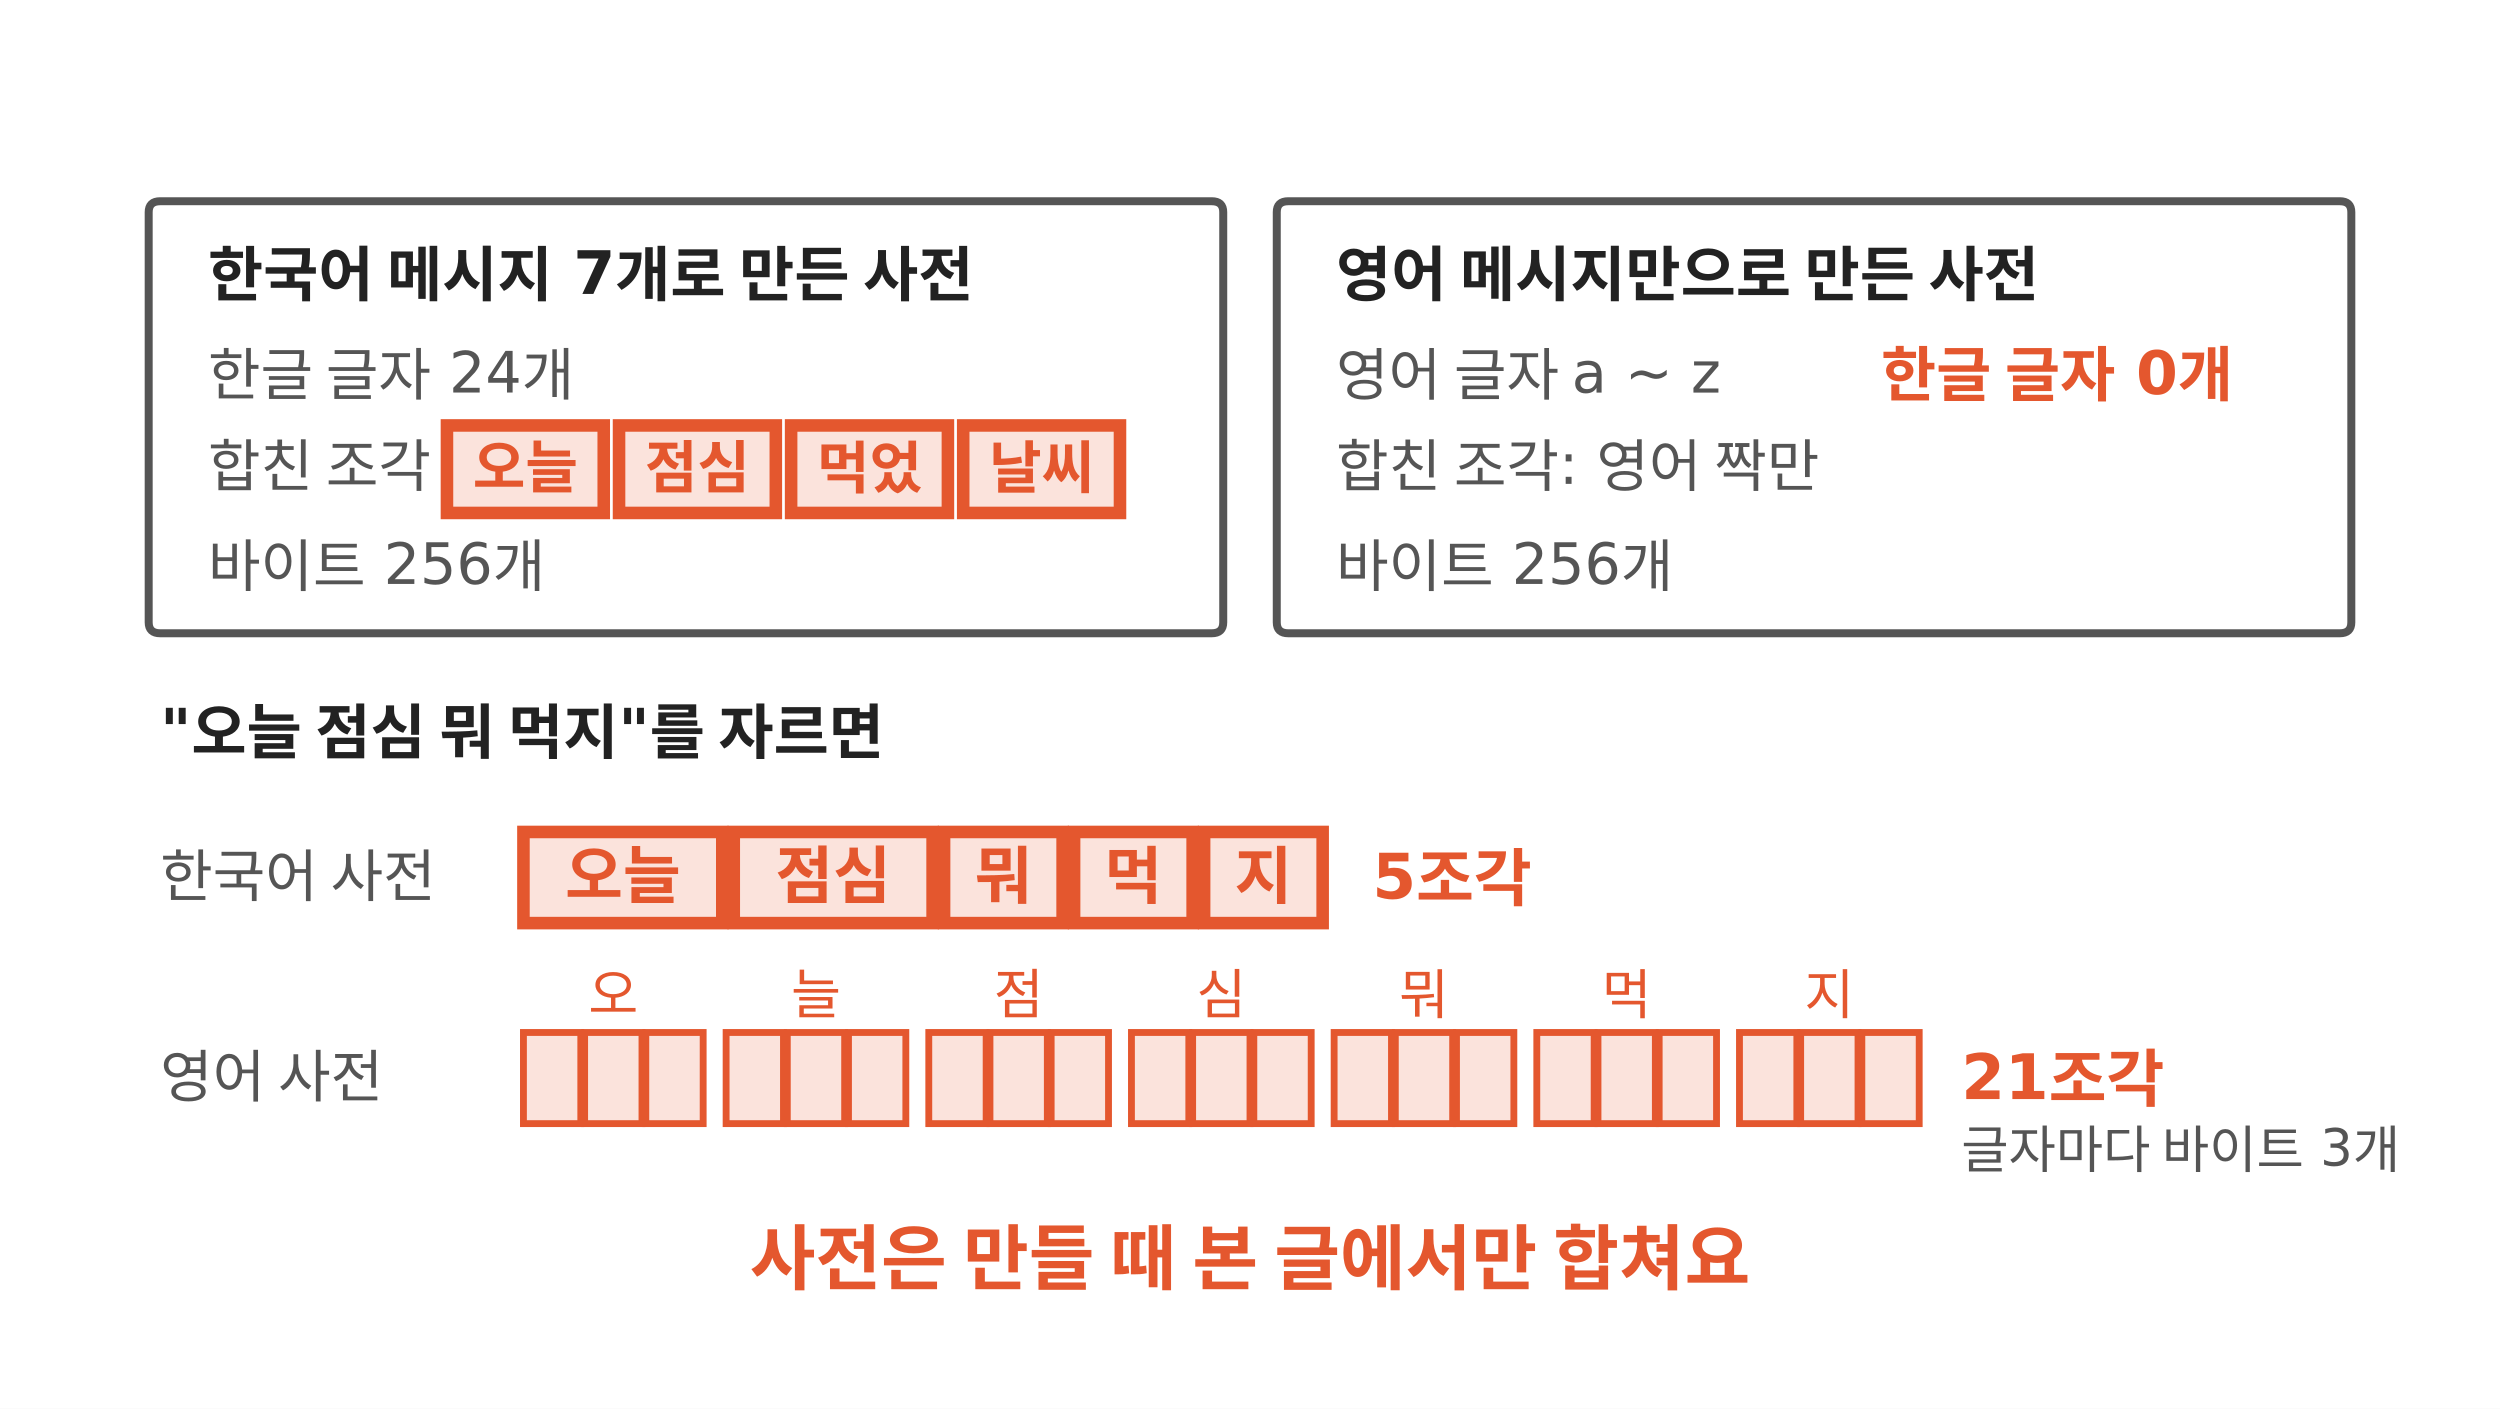
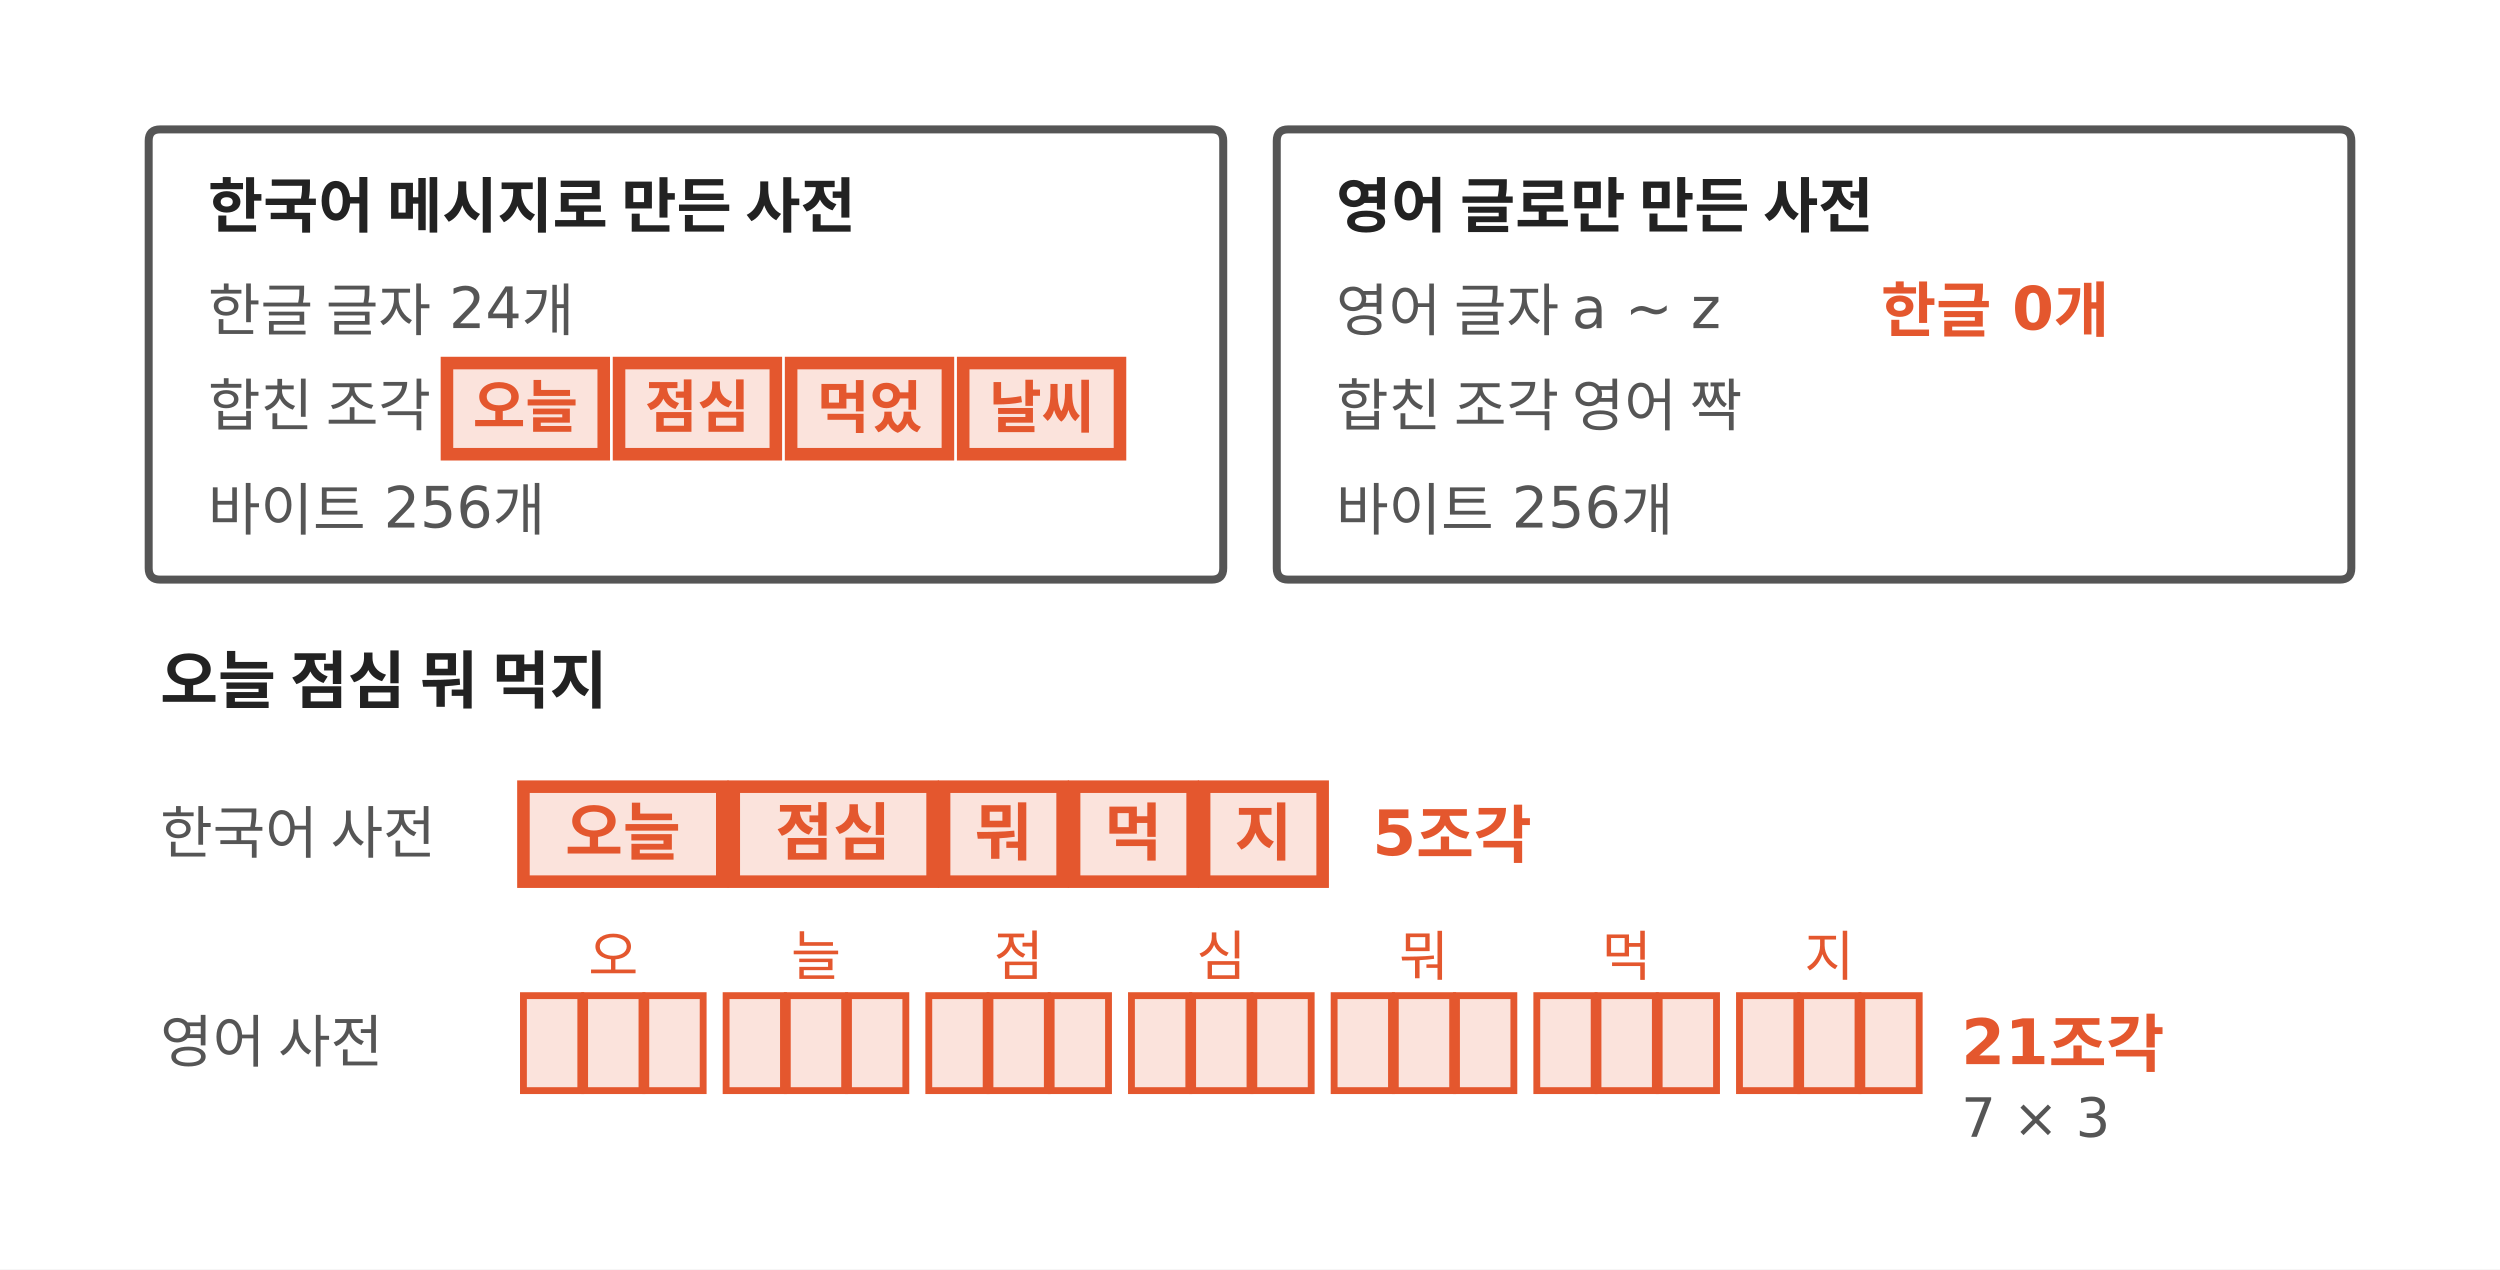
- <svg xmlns="http://www.w3.org/2000/svg" width="437.76pt" height="246.672pt" viewBox="0 0 437.76 246.672" version="1.1">
+ <svg xmlns="http://www.w3.org/2000/svg" width="437.76pt" height="222.278pt" viewBox="0 0 437.76 222.278" version="1.1">
  <defs>
    <style type="text/css">*{stroke-linejoin: round; stroke-linecap: butt}</style>
  </defs>
  <g id="figure_1">
    <g id="patch_1">
-       <path d="M 0 246.672  L 437.76 246.672  L 437.76 0  L 0 0  z " style="fill: #ffffff" />
+       <path d="M 0 222.278  L 437.76 222.278  L 437.76 0  L 0 0  z " style="fill: #ffffff" />
    </g>
    <g id="axes_1">
      <g id="patch_2">
-         <path d="M 18 228.672  L 419.76 228.672  L 419.76 18  L 18 18  L 18 228.672  z " clip-path="url(#pb579b17ed1)" style="fill: none" />
+         <path d="M 18 204.278  L 419.76 204.278  L 419.76 18  L 18 18  L 18 204.278  z " clip-path="url(#pa7e34bb99c)" style="fill: none" />
      </g>
      <g id="patch_3">
-         <path d="M 28.044 110.887  L 212.184 110.887  Q 214.193 110.887 214.193 108.972  L 214.193 37.152  Q 214.193 35.237 212.184 35.237  L 28.044 35.237  Q 26.035 35.237 26.035 37.152  L 26.035 108.972  Q 26.035 110.887 28.044 110.887  z " clip-path="url(#pb579b17ed1)" style="fill: #ffffff; stroke: #555555; stroke-width: 1.4; stroke-linejoin: miter" />
+         <path d="M 28.044 101.493  L 212.184 101.493  Q 214.193 101.493 214.193 99.497  L 214.193 24.653  Q 214.193 22.657 212.184 22.657  L 28.044 22.657  Q 26.035 22.657 26.035 24.653  L 26.035 99.497  Q 26.035 101.493 28.044 101.493  z " clip-path="url(#pa7e34bb99c)" style="fill: #ffffff; stroke: #555555; stroke-width: 1.4; stroke-linejoin: miter" />
      </g>
      <g id="patch_4">
-         <path d="M 78.264 89.82  L 105.718 89.82  L 105.718 74.498  L 78.264 74.498  z " clip-path="url(#pb579b17ed1)" style="fill: #fbe3dc; stroke: #e4572e; stroke-width: 2.2; stroke-linejoin: miter" />
+         <path d="M 78.264 79.538  L 105.718 79.538  L 105.718 63.572  L 78.264 63.572  z " clip-path="url(#pa7e34bb99c)" style="fill: #fbe3dc; stroke: #e4572e; stroke-width: 2.2; stroke-linejoin: miter" />
      </g>
      <g id="patch_5">
-         <path d="M 108.396 89.82  L 135.85 89.82  L 135.85 74.498  L 108.396 74.498  z " clip-path="url(#pb579b17ed1)" style="fill: #fbe3dc; stroke: #e4572e; stroke-width: 2.2; stroke-linejoin: miter" />
+         <path d="M 108.396 79.538  L 135.85 79.538  L 135.85 63.572  L 108.396 63.572  z " clip-path="url(#pa7e34bb99c)" style="fill: #fbe3dc; stroke: #e4572e; stroke-width: 2.2; stroke-linejoin: miter" />
      </g>
      <g id="patch_6">
-         <path d="M 138.528 89.82  L 165.982 89.82  L 165.982 74.498  L 138.528 74.498  z " clip-path="url(#pb579b17ed1)" style="fill: #fbe3dc; stroke: #e4572e; stroke-width: 2.2; stroke-linejoin: miter" />
+         <path d="M 138.528 79.538  L 165.982 79.538  L 165.982 63.572  L 138.528 63.572  z " clip-path="url(#pa7e34bb99c)" style="fill: #fbe3dc; stroke: #e4572e; stroke-width: 2.2; stroke-linejoin: miter" />
      </g>
      <g id="patch_7">
-         <path d="M 168.66 89.82  L 196.114 89.82  L 196.114 74.498  L 168.66 74.498  z " clip-path="url(#pb579b17ed1)" style="fill: #fbe3dc; stroke: #e4572e; stroke-width: 2.2; stroke-linejoin: miter" />
+         <path d="M 168.66 79.538  L 196.114 79.538  L 196.114 63.572  L 168.66 63.572  z " clip-path="url(#pa7e34bb99c)" style="fill: #fbe3dc; stroke: #e4572e; stroke-width: 2.2; stroke-linejoin: miter" />
      </g>
      <g id="patch_8">
-         <path d="M 225.576 110.887  L 409.716 110.887  Q 411.725 110.887 411.725 108.972  L 411.725 37.152  Q 411.725 35.237 409.716 35.237  L 225.576 35.237  Q 223.567 35.237 223.567 37.152  L 223.567 108.972  Q 223.567 110.887 225.576 110.887  z " clip-path="url(#pb579b17ed1)" style="fill: #ffffff; stroke: #555555; stroke-width: 1.4; stroke-linejoin: miter" />
+         <path d="M 225.576 101.493  L 409.716 101.493  Q 411.725 101.493 411.725 99.497  L 411.725 24.653  Q 411.725 22.657 409.716 22.657  L 225.576 22.657  Q 223.567 22.657 223.567 24.653  L 223.567 99.497  Q 223.567 101.493 225.576 101.493  z " clip-path="url(#pa7e34bb99c)" style="fill: #ffffff; stroke: #555555; stroke-width: 1.4; stroke-linejoin: miter" />
      </g>
      <g id="patch_9">
-         <path d="M 91.656 161.64  L 126.475 161.64  L 126.475 145.68  L 91.656 145.68  z " clip-path="url(#pb579b17ed1)" style="fill: #fbe3dc; stroke: #e4572e; stroke-width: 2.2; stroke-linejoin: miter" />
+         <path d="M 91.656 154.382  L 126.475 154.382  L 126.475 137.75  L 91.656 137.75  z " clip-path="url(#pa7e34bb99c)" style="fill: #fbe3dc; stroke: #e4572e; stroke-width: 2.2; stroke-linejoin: miter" />
      </g>
      <g id="patch_10">
-         <path d="M 128.484 161.64  L 163.303 161.64  L 163.303 145.68  L 128.484 145.68  z " clip-path="url(#pb579b17ed1)" style="fill: #fbe3dc; stroke: #e4572e; stroke-width: 2.2; stroke-linejoin: miter" />
+         <path d="M 128.484 154.382  L 163.303 154.382  L 163.303 137.75  L 128.484 137.75  z " clip-path="url(#pa7e34bb99c)" style="fill: #fbe3dc; stroke: #e4572e; stroke-width: 2.2; stroke-linejoin: miter" />
      </g>
      <g id="patch_11">
-         <path d="M 165.312 161.64  L 186.07 161.64  L 186.07 145.68  L 165.312 145.68  z " clip-path="url(#pb579b17ed1)" style="fill: #fbe3dc; stroke: #e4572e; stroke-width: 2.2; stroke-linejoin: miter" />
+         <path d="M 165.312 154.382  L 186.07 154.382  L 186.07 137.75  L 165.312 137.75  z " clip-path="url(#pa7e34bb99c)" style="fill: #fbe3dc; stroke: #e4572e; stroke-width: 2.2; stroke-linejoin: miter" />
      </g>
      <g id="patch_12">
-         <path d="M 188.078 161.64  L 208.836 161.64  L 208.836 145.68  L 188.078 145.68  z " clip-path="url(#pb579b17ed1)" style="fill: #fbe3dc; stroke: #e4572e; stroke-width: 2.2; stroke-linejoin: miter" />
+         <path d="M 188.078 154.382  L 208.836 154.382  L 208.836 137.75  L 188.078 137.75  z " clip-path="url(#pa7e34bb99c)" style="fill: #fbe3dc; stroke: #e4572e; stroke-width: 2.2; stroke-linejoin: miter" />
      </g>
      <g id="patch_13">
-         <path d="M 210.845 161.64  L 231.602 161.64  L 231.602 145.68  L 210.845 145.68  z " clip-path="url(#pb579b17ed1)" style="fill: #fbe3dc; stroke: #e4572e; stroke-width: 2.2; stroke-linejoin: miter" />
+         <path d="M 210.845 154.382  L 231.602 154.382  L 231.602 137.75  L 210.845 137.75  z " clip-path="url(#pa7e34bb99c)" style="fill: #fbe3dc; stroke: #e4572e; stroke-width: 2.2; stroke-linejoin: miter" />
      </g>
      <g id="patch_14">
-         <path d="M 91.656 196.752  L 101.7 196.752  L 101.7 180.792  L 91.656 180.792  z " clip-path="url(#pb579b17ed1)" style="fill: #fbe3dc; stroke: #e4572e; stroke-width: 1.2; stroke-linejoin: miter" />
+         <path d="M 91.656 190.973  L 101.7 190.973  L 101.7 174.341  L 91.656 174.341  z " clip-path="url(#pa7e34bb99c)" style="fill: #fbe3dc; stroke: #e4572e; stroke-width: 1.2; stroke-linejoin: miter" />
      </g>
      <g id="patch_15">
-         <path d="M 102.37 196.752  L 112.414 196.752  L 112.414 180.792  L 102.37 180.792  z " clip-path="url(#pb579b17ed1)" style="fill: #fbe3dc; stroke: #e4572e; stroke-width: 1.2; stroke-linejoin: miter" />
+         <path d="M 102.37 190.973  L 112.414 190.973  L 112.414 174.341  L 102.37 174.341  z " clip-path="url(#pa7e34bb99c)" style="fill: #fbe3dc; stroke: #e4572e; stroke-width: 1.2; stroke-linejoin: miter" />
      </g>
      <g id="patch_16">
-         <path d="M 113.083 196.752  L 123.127 196.752  L 123.127 180.792  L 113.083 180.792  z " clip-path="url(#pb579b17ed1)" style="fill: #fbe3dc; stroke: #e4572e; stroke-width: 1.2; stroke-linejoin: miter" />
+         <path d="M 113.083 190.973  L 123.127 190.973  L 123.127 174.341  L 113.083 174.341  z " clip-path="url(#pa7e34bb99c)" style="fill: #fbe3dc; stroke: #e4572e; stroke-width: 1.2; stroke-linejoin: miter" />
      </g>
      <g id="patch_17">
-         <path d="M 127.145 196.752  L 137.189 196.752  L 137.189 180.792  L 127.145 180.792  z " clip-path="url(#pb579b17ed1)" style="fill: #fbe3dc; stroke: #e4572e; stroke-width: 1.2; stroke-linejoin: miter" />
+         <path d="M 127.145 190.973  L 137.189 190.973  L 137.189 174.341  L 127.145 174.341  z " clip-path="url(#pa7e34bb99c)" style="fill: #fbe3dc; stroke: #e4572e; stroke-width: 1.2; stroke-linejoin: miter" />
      </g>
      <g id="patch_18">
-         <path d="M 137.858 196.752  L 147.902 196.752  L 147.902 180.792  L 137.858 180.792  z " clip-path="url(#pb579b17ed1)" style="fill: #fbe3dc; stroke: #e4572e; stroke-width: 1.2; stroke-linejoin: miter" />
+         <path d="M 137.858 190.973  L 147.902 190.973  L 147.902 174.341  L 137.858 174.341  z " clip-path="url(#pa7e34bb99c)" style="fill: #fbe3dc; stroke: #e4572e; stroke-width: 1.2; stroke-linejoin: miter" />
      </g>
      <g id="patch_19">
-         <path d="M 148.572 196.752  L 158.616 196.752  L 158.616 180.792  L 148.572 180.792  z " clip-path="url(#pb579b17ed1)" style="fill: #fbe3dc; stroke: #e4572e; stroke-width: 1.2; stroke-linejoin: miter" />
+         <path d="M 148.572 190.973  L 158.616 190.973  L 158.616 174.341  L 148.572 174.341  z " clip-path="url(#pa7e34bb99c)" style="fill: #fbe3dc; stroke: #e4572e; stroke-width: 1.2; stroke-linejoin: miter" />
      </g>
      <g id="patch_20">
-         <path d="M 162.634 196.752  L 172.678 196.752  L 172.678 180.792  L 162.634 180.792  z " clip-path="url(#pb579b17ed1)" style="fill: #fbe3dc; stroke: #e4572e; stroke-width: 1.2; stroke-linejoin: miter" />
+         <path d="M 162.634 190.973  L 172.678 190.973  L 172.678 174.341  L 162.634 174.341  z " clip-path="url(#pa7e34bb99c)" style="fill: #fbe3dc; stroke: #e4572e; stroke-width: 1.2; stroke-linejoin: miter" />
      </g>
      <g id="patch_21">
-         <path d="M 173.347 196.752  L 183.391 196.752  L 183.391 180.792  L 173.347 180.792  z " clip-path="url(#pb579b17ed1)" style="fill: #fbe3dc; stroke: #e4572e; stroke-width: 1.2; stroke-linejoin: miter" />
+         <path d="M 173.347 190.973  L 183.391 190.973  L 183.391 174.341  L 173.347 174.341  z " clip-path="url(#pa7e34bb99c)" style="fill: #fbe3dc; stroke: #e4572e; stroke-width: 1.2; stroke-linejoin: miter" />
      </g>
      <g id="patch_22">
-         <path d="M 184.061 196.752  L 194.105 196.752  L 194.105 180.792  L 184.061 180.792  z " clip-path="url(#pb579b17ed1)" style="fill: #fbe3dc; stroke: #e4572e; stroke-width: 1.2; stroke-linejoin: miter" />
+         <path d="M 184.061 190.973  L 194.105 190.973  L 194.105 174.341  L 184.061 174.341  z " clip-path="url(#pa7e34bb99c)" style="fill: #fbe3dc; stroke: #e4572e; stroke-width: 1.2; stroke-linejoin: miter" />
      </g>
      <g id="patch_23">
-         <path d="M 198.122 196.752  L 208.166 196.752  L 208.166 180.792  L 198.122 180.792  z " clip-path="url(#pb579b17ed1)" style="fill: #fbe3dc; stroke: #e4572e; stroke-width: 1.2; stroke-linejoin: miter" />
+         <path d="M 198.122 190.973  L 208.166 190.973  L 208.166 174.341  L 198.122 174.341  z " clip-path="url(#pa7e34bb99c)" style="fill: #fbe3dc; stroke: #e4572e; stroke-width: 1.2; stroke-linejoin: miter" />
      </g>
      <g id="patch_24">
-         <path d="M 208.836 196.752  L 218.88 196.752  L 218.88 180.792  L 208.836 180.792  z " clip-path="url(#pb579b17ed1)" style="fill: #fbe3dc; stroke: #e4572e; stroke-width: 1.2; stroke-linejoin: miter" />
+         <path d="M 208.836 190.973  L 218.88 190.973  L 218.88 174.341  L 208.836 174.341  z " clip-path="url(#pa7e34bb99c)" style="fill: #fbe3dc; stroke: #e4572e; stroke-width: 1.2; stroke-linejoin: miter" />
      </g>
      <g id="patch_25">
-         <path d="M 219.55 196.752  L 229.594 196.752  L 229.594 180.792  L 219.55 180.792  z " clip-path="url(#pb579b17ed1)" style="fill: #fbe3dc; stroke: #e4572e; stroke-width: 1.2; stroke-linejoin: miter" />
+         <path d="M 219.55 190.973  L 229.594 190.973  L 229.594 174.341  L 219.55 174.341  z " clip-path="url(#pa7e34bb99c)" style="fill: #fbe3dc; stroke: #e4572e; stroke-width: 1.2; stroke-linejoin: miter" />
      </g>
      <g id="patch_26">
-         <path d="M 233.611 196.752  L 243.655 196.752  L 243.655 180.792  L 233.611 180.792  z " clip-path="url(#pb579b17ed1)" style="fill: #fbe3dc; stroke: #e4572e; stroke-width: 1.2; stroke-linejoin: miter" />
+         <path d="M 233.611 190.973  L 243.655 190.973  L 243.655 174.341  L 233.611 174.341  z " clip-path="url(#pa7e34bb99c)" style="fill: #fbe3dc; stroke: #e4572e; stroke-width: 1.2; stroke-linejoin: miter" />
      </g>
      <g id="patch_27">
-         <path d="M 244.325 196.752  L 254.369 196.752  L 254.369 180.792  L 244.325 180.792  z " clip-path="url(#pb579b17ed1)" style="fill: #fbe3dc; stroke: #e4572e; stroke-width: 1.2; stroke-linejoin: miter" />
+         <path d="M 244.325 190.973  L 254.369 190.973  L 254.369 174.341  L 244.325 174.341  z " clip-path="url(#pa7e34bb99c)" style="fill: #fbe3dc; stroke: #e4572e; stroke-width: 1.2; stroke-linejoin: miter" />
      </g>
      <g id="patch_28">
-         <path d="M 255.038 196.752  L 265.082 196.752  L 265.082 180.792  L 255.038 180.792  z " clip-path="url(#pb579b17ed1)" style="fill: #fbe3dc; stroke: #e4572e; stroke-width: 1.2; stroke-linejoin: miter" />
+         <path d="M 255.038 190.973  L 265.082 190.973  L 265.082 174.341  L 255.038 174.341  z " clip-path="url(#pa7e34bb99c)" style="fill: #fbe3dc; stroke: #e4572e; stroke-width: 1.2; stroke-linejoin: miter" />
      </g>
      <g id="patch_29">
-         <path d="M 269.1 196.752  L 279.144 196.752  L 279.144 180.792  L 269.1 180.792  z " clip-path="url(#pb579b17ed1)" style="fill: #fbe3dc; stroke: #e4572e; stroke-width: 1.2; stroke-linejoin: miter" />
+         <path d="M 269.1 190.973  L 279.144 190.973  L 279.144 174.341  L 269.1 174.341  z " clip-path="url(#pa7e34bb99c)" style="fill: #fbe3dc; stroke: #e4572e; stroke-width: 1.2; stroke-linejoin: miter" />
      </g>
      <g id="patch_30">
-         <path d="M 279.814 196.752  L 289.858 196.752  L 289.858 180.792  L 279.814 180.792  z " clip-path="url(#pb579b17ed1)" style="fill: #fbe3dc; stroke: #e4572e; stroke-width: 1.2; stroke-linejoin: miter" />
+         <path d="M 279.814 190.973  L 289.858 190.973  L 289.858 174.341  L 279.814 174.341  z " clip-path="url(#pa7e34bb99c)" style="fill: #fbe3dc; stroke: #e4572e; stroke-width: 1.2; stroke-linejoin: miter" />
      </g>
      <g id="patch_31">
-         <path d="M 290.527 196.752  L 300.571 196.752  L 300.571 180.792  L 290.527 180.792  z " clip-path="url(#pb579b17ed1)" style="fill: #fbe3dc; stroke: #e4572e; stroke-width: 1.2; stroke-linejoin: miter" />
+         <path d="M 290.527 190.973  L 300.571 190.973  L 300.571 174.341  L 290.527 174.341  z " clip-path="url(#pa7e34bb99c)" style="fill: #fbe3dc; stroke: #e4572e; stroke-width: 1.2; stroke-linejoin: miter" />
      </g>
      <g id="patch_32">
-         <path d="M 304.589 196.752  L 314.633 196.752  L 314.633 180.792  L 304.589 180.792  z " clip-path="url(#pb579b17ed1)" style="fill: #fbe3dc; stroke: #e4572e; stroke-width: 1.2; stroke-linejoin: miter" />
+         <path d="M 304.589 190.973  L 314.633 190.973  L 314.633 174.341  L 304.589 174.341  z " clip-path="url(#pa7e34bb99c)" style="fill: #fbe3dc; stroke: #e4572e; stroke-width: 1.2; stroke-linejoin: miter" />
      </g>
      <g id="patch_33">
-         <path d="M 315.302 196.752  L 325.346 196.752  L 325.346 180.792  L 315.302 180.792  z " clip-path="url(#pb579b17ed1)" style="fill: #fbe3dc; stroke: #e4572e; stroke-width: 1.2; stroke-linejoin: miter" />
+         <path d="M 315.302 190.973  L 325.346 190.973  L 325.346 174.341  L 315.302 174.341  z " clip-path="url(#pa7e34bb99c)" style="fill: #fbe3dc; stroke: #e4572e; stroke-width: 1.2; stroke-linejoin: miter" />
      </g>
      <g id="patch_34">
-         <path d="M 326.016 196.752  L 336.06 196.752  L 336.06 180.792  L 326.016 180.792  z " clip-path="url(#pb579b17ed1)" style="fill: #fbe3dc; stroke: #e4572e; stroke-width: 1.2; stroke-linejoin: miter" />
+         <path d="M 326.016 190.973  L 336.06 190.973  L 336.06 174.341  L 326.016 174.341  z " clip-path="url(#pa7e34bb99c)" style="fill: #fbe3dc; stroke: #e4572e; stroke-width: 1.2; stroke-linejoin: miter" />
      </g>
      <g id="text_1">
-         <text style="fill: #222222; font: 700 10.5px 'Apple SD Gothic Neo', 'Noto Sans KR', 'Malgun Gothic', 'DejaVu Sans', 'Bitstream Vera Sans', 'Computer Modern Sans Serif', 'Lucida Grande', 'Verdana', 'Geneva', 'Lucid', 'Arial', 'Helvetica', 'Avant Garde', sans-serif; text-anchor: start" x="36.414" y="51.832" transform="rotate(-0 36.414 51.83166)">한국어 메시지 7개로 만든 사전</text>
+         <text style="fill: #222222; font: 700 10.5px 'Apple SD Gothic Neo', 'Noto Sans KR', 'Malgun Gothic', 'DejaVu Sans', 'Bitstream Vera Sans', 'Computer Modern Sans Serif', 'Lucida Grande', 'Verdana', 'Geneva', 'Lucid', 'Arial', 'Helvetica', 'Avant Garde', sans-serif; text-anchor: start" x="36.414" y="39.803" transform="rotate(-0 36.414 39.80286)">한국어 메시지로 만든 사전</text>
      </g>
      <g id="text_2">
-         <text style="fill: #555555; font: 10px 'Apple SD Gothic Neo', 'Noto Sans KR', 'Malgun Gothic', 'DejaVu Sans', 'Bitstream Vera Sans', 'Computer Modern Sans Serif', 'Lucida Grande', 'Verdana', 'Geneva', 'Lucid', 'Arial', 'Helvetica', 'Avant Garde', sans-serif; text-anchor: start" x="36.414" y="69.191" transform="rotate(-0 36.414 69.19094)">한글 글자 24개</text>
+         <text style="fill: #555555; font: 10px 'Apple SD Gothic Neo', 'Noto Sans KR', 'Malgun Gothic', 'DejaVu Sans', 'Bitstream Vera Sans', 'Computer Modern Sans Serif', 'Lucida Grande', 'Verdana', 'Geneva', 'Lucid', 'Arial', 'Helvetica', 'Avant Garde', sans-serif; text-anchor: start" x="36.414" y="57.901" transform="rotate(-0 36.414 57.90134)">한글 글자 24개</text>
      </g>
      <g id="text_3">
-         <text style="fill: #555555; font: 10px 'Apple SD Gothic Neo', 'Noto Sans KR', 'Malgun Gothic', 'DejaVu Sans', 'Bitstream Vera Sans', 'Computer Modern Sans Serif', 'Lucida Grande', 'Verdana', 'Geneva', 'Lucid', 'Arial', 'Helvetica', 'Avant Garde', sans-serif; text-anchor: start" x="36.414" y="85.181" transform="rotate(-0 36.414 85.18063)">합친 조각</text>
+         <text style="fill: #555555; font: 10px 'Apple SD Gothic Neo', 'Noto Sans KR', 'Malgun Gothic', 'DejaVu Sans', 'Bitstream Vera Sans', 'Computer Modern Sans Serif', 'Lucida Grande', 'Verdana', 'Geneva', 'Lucid', 'Arial', 'Helvetica', 'Avant Garde', sans-serif; text-anchor: start" x="36.414" y="74.563" transform="rotate(-0 36.414 74.56302)">합친 조각</text>
      </g>
      <g id="text_4">
-         <text style="fill: #e4572e; font: 700 10px 'Apple SD Gothic Neo', 'Noto Sans KR', 'Malgun Gothic', 'DejaVu Sans', 'Bitstream Vera Sans', 'Computer Modern Sans Serif', 'Lucida Grande', 'Verdana', 'Geneva', 'Lucid', 'Arial', 'Helvetica', 'Avant Garde', sans-serif; text-anchor: middle" x="91.991" y="85.419" transform="rotate(-0 91.9908 85.41936)">오늘</text>
+         <text style="fill: #e4572e; font: 700 10px 'Apple SD Gothic Neo', 'Noto Sans KR', 'Malgun Gothic', 'DejaVu Sans', 'Bitstream Vera Sans', 'Computer Modern Sans Serif', 'Lucida Grande', 'Verdana', 'Geneva', 'Lucid', 'Arial', 'Helvetica', 'Avant Garde', sans-serif; text-anchor: middle" x="91.991" y="74.815" transform="rotate(-0 91.9908 74.8152)">오늘</text>
      </g>
      <g id="text_5">
-         <text style="fill: #e4572e; font: 700 10px 'Apple SD Gothic Neo', 'Noto Sans KR', 'Malgun Gothic', 'DejaVu Sans', 'Bitstream Vera Sans', 'Computer Modern Sans Serif', 'Lucida Grande', 'Verdana', 'Geneva', 'Lucid', 'Arial', 'Helvetica', 'Avant Garde', sans-serif; text-anchor: middle" x="122.123" y="85.419" transform="rotate(-0 122.1228 85.41936)">점심</text>
+         <text style="fill: #e4572e; font: 700 10px 'Apple SD Gothic Neo', 'Noto Sans KR', 'Malgun Gothic', 'DejaVu Sans', 'Bitstream Vera Sans', 'Computer Modern Sans Serif', 'Lucida Grande', 'Verdana', 'Geneva', 'Lucid', 'Arial', 'Helvetica', 'Avant Garde', sans-serif; text-anchor: middle" x="122.123" y="74.815" transform="rotate(-0 122.1228 74.8152)">점심</text>
      </g>
      <g id="text_6">
-         <text style="fill: #e4572e; font: 700 10px 'Apple SD Gothic Neo', 'Noto Sans KR', 'Malgun Gothic', 'DejaVu Sans', 'Bitstream Vera Sans', 'Computer Modern Sans Serif', 'Lucida Grande', 'Verdana', 'Geneva', 'Lucid', 'Arial', 'Helvetica', 'Avant Garde', sans-serif; text-anchor: middle" x="152.255" y="85.535" transform="rotate(-0 152.2548 85.53498)">먹었</text>
+         <text style="fill: #e4572e; font: 700 10px 'Apple SD Gothic Neo', 'Noto Sans KR', 'Malgun Gothic', 'DejaVu Sans', 'Bitstream Vera Sans', 'Computer Modern Sans Serif', 'Lucida Grande', 'Verdana', 'Geneva', 'Lucid', 'Arial', 'Helvetica', 'Avant Garde', sans-serif; text-anchor: middle" x="152.255" y="74.931" transform="rotate(-0 152.2548 74.93082)">먹었</text>
      </g>
      <g id="text_7">
-         <text style="fill: #e4572e; font: 700 10px 'Apple SD Gothic Neo', 'Noto Sans KR', 'Malgun Gothic', 'DejaVu Sans', 'Bitstream Vera Sans', 'Computer Modern Sans Serif', 'Lucida Grande', 'Verdana', 'Geneva', 'Lucid', 'Arial', 'Helvetica', 'Avant Garde', sans-serif; text-anchor: middle" x="182.387" y="85.47" transform="rotate(-0 182.3868 85.47014)">날씨</text>
+         <text style="fill: #e4572e; font: 700 10px 'Apple SD Gothic Neo', 'Noto Sans KR', 'Malgun Gothic', 'DejaVu Sans', 'Bitstream Vera Sans', 'Computer Modern Sans Serif', 'Lucida Grande', 'Verdana', 'Geneva', 'Lucid', 'Arial', 'Helvetica', 'Avant Garde', sans-serif; text-anchor: middle" x="182.387" y="74.866" transform="rotate(-0 182.3868 74.86598)">날씨</text>
      </g>
      <g id="text_8">
-         <text style="fill: #555555; font: 10px 'Apple SD Gothic Neo', 'Noto Sans KR', 'Malgun Gothic', 'DejaVu Sans', 'Bitstream Vera Sans', 'Computer Modern Sans Serif', 'Lucida Grande', 'Verdana', 'Geneva', 'Lucid', 'Arial', 'Helvetica', 'Avant Garde', sans-serif; text-anchor: start" x="36.414" y="102.707" transform="rotate(-0 36.414 102.7069)">바이트 256개</text>
+         <text style="fill: #555555; font: 10px 'Apple SD Gothic Neo', 'Noto Sans KR', 'Malgun Gothic', 'DejaVu Sans', 'Bitstream Vera Sans', 'Computer Modern Sans Serif', 'Lucida Grande', 'Verdana', 'Geneva', 'Lucid', 'Arial', 'Helvetica', 'Avant Garde', sans-serif; text-anchor: start" x="36.414" y="92.829" transform="rotate(-0 36.414 92.82854)">바이트 256개</text>
      </g>
      <g id="text_9">
-         <text style="fill: #222222; font: 700 10.5px 'Apple SD Gothic Neo', 'Noto Sans KR', 'Malgun Gothic', 'DejaVu Sans', 'Bitstream Vera Sans', 'Computer Modern Sans Serif', 'Lucida Grande', 'Verdana', 'Geneva', 'Lucid', 'Arial', 'Helvetica', 'Avant Garde', sans-serif; text-anchor: start" x="233.946" y="51.811" transform="rotate(-0 233.946 51.81115)">영어 메시지만으로 만든 사전</text>
+         <text style="fill: #222222; font: 700 10.5px 'Apple SD Gothic Neo', 'Noto Sans KR', 'Malgun Gothic', 'DejaVu Sans', 'Bitstream Vera Sans', 'Computer Modern Sans Serif', 'Lucida Grande', 'Verdana', 'Geneva', 'Lucid', 'Arial', 'Helvetica', 'Avant Garde', sans-serif; text-anchor: start" x="233.946" y="39.782" transform="rotate(-0 233.946 39.78235)">영어 글로만 만든 사전</text>
      </g>
      <g id="text_10">
-         <text style="fill: #555555; font: 10px 'Apple SD Gothic Neo', 'Noto Sans KR', 'Malgun Gothic', 'DejaVu Sans', 'Bitstream Vera Sans', 'Computer Modern Sans Serif', 'Lucida Grande', 'Verdana', 'Geneva', 'Lucid', 'Arial', 'Helvetica', 'Avant Garde', sans-serif; text-anchor: start" x="233.946" y="69.201" transform="rotate(-0 233.946 69.20109)">영어 글자 a ~ z</text>
+         <text style="fill: #555555; font: 10px 'Apple SD Gothic Neo', 'Noto Sans KR', 'Malgun Gothic', 'DejaVu Sans', 'Bitstream Vera Sans', 'Computer Modern Sans Serif', 'Lucida Grande', 'Verdana', 'Geneva', 'Lucid', 'Arial', 'Helvetica', 'Avant Garde', sans-serif; text-anchor: start" x="233.946" y="57.911" transform="rotate(-0 233.946 57.91149)">영어 글자 a ~ z</text>
      </g>
      <g id="text_11">
-         <text style="fill: #555555; font: 10px 'Apple SD Gothic Neo', 'Noto Sans KR', 'Malgun Gothic', 'DejaVu Sans', 'Bitstream Vera Sans', 'Computer Modern Sans Serif', 'Lucida Grande', 'Verdana', 'Geneva', 'Lucid', 'Arial', 'Helvetica', 'Avant Garde', sans-serif; text-anchor: start" x="233.946" y="85.181" transform="rotate(-0 233.946 85.18063)">합친 조각: 영어 짝만</text>
+         <text style="fill: #555555; font: 10px 'Apple SD Gothic Neo', 'Noto Sans KR', 'Malgun Gothic', 'DejaVu Sans', 'Bitstream Vera Sans', 'Computer Modern Sans Serif', 'Lucida Grande', 'Verdana', 'Geneva', 'Lucid', 'Arial', 'Helvetica', 'Avant Garde', sans-serif; text-anchor: start" x="233.946" y="74.563" transform="rotate(-0 233.946 74.56302)">합친 조각  영어 짝</text>
      </g>
      <g id="text_12">
-         <text style="fill: #555555; font: 10px 'Apple SD Gothic Neo', 'Noto Sans KR', 'Malgun Gothic', 'DejaVu Sans', 'Bitstream Vera Sans', 'Computer Modern Sans Serif', 'Lucida Grande', 'Verdana', 'Geneva', 'Lucid', 'Arial', 'Helvetica', 'Avant Garde', sans-serif; text-anchor: start" x="233.946" y="102.707" transform="rotate(-0 233.946 102.7069)">바이트 256개</text>
+         <text style="fill: #555555; font: 10px 'Apple SD Gothic Neo', 'Noto Sans KR', 'Malgun Gothic', 'DejaVu Sans', 'Bitstream Vera Sans', 'Computer Modern Sans Serif', 'Lucida Grande', 'Verdana', 'Geneva', 'Lucid', 'Arial', 'Helvetica', 'Avant Garde', sans-serif; text-anchor: start" x="233.946" y="92.829" transform="rotate(-0 233.946 92.82854)">바이트 256개</text>
      </g>
      <g id="text_13">
-         <text style="fill: #e4572e; font: 700 10.5px 'Apple SD Gothic Neo', 'Noto Sans KR', 'Malgun Gothic', 'DejaVu Sans', 'Bitstream Vera Sans', 'Computer Modern Sans Serif', 'Lucida Grande', 'Verdana', 'Geneva', 'Lucid', 'Arial', 'Helvetica', 'Avant Garde', sans-serif; text-anchor: start" x="329.364" y="69.356" transform="rotate(-0 329.364 69.35648)">한글 글자 0개</text>
+         <text style="fill: #e4572e; font: 700 10.5px 'Apple SD Gothic Neo', 'Noto Sans KR', 'Malgun Gothic', 'DejaVu Sans', 'Bitstream Vera Sans', 'Computer Modern Sans Serif', 'Lucida Grande', 'Verdana', 'Geneva', 'Lucid', 'Arial', 'Helvetica', 'Avant Garde', sans-serif; text-anchor: start" x="329.364" y="58.067" transform="rotate(-0 329.364 58.06688)">한글 0개</text>
      </g>
      <g id="text_14">
-         <text style="fill: #222222; font: 700 10.5px 'Apple SD Gothic Neo', 'Noto Sans KR', 'Malgun Gothic', 'DejaVu Sans', 'Bitstream Vera Sans', 'Computer Modern Sans Serif', 'Lucida Grande', 'Verdana', 'Geneva', 'Lucid', 'Arial', 'Helvetica', 'Avant Garde', sans-serif; text-anchor: start" x="28.044" y="131.6" transform="rotate(-0 28.044 131.6005)">"오늘 점심 뭐 먹지"를 자르면</text>
+         <text style="fill: #222222; font: 700 11px 'Apple SD Gothic Neo', 'Noto Sans KR', 'Malgun Gothic', 'DejaVu Sans', 'Bitstream Vera Sans', 'Computer Modern Sans Serif', 'Lucida Grande', 'Verdana', 'Geneva', 'Lucid', 'Arial', 'Helvetica', 'Avant Garde', sans-serif; text-anchor: start" x="28.044" y="123.097" transform="rotate(-0 28.044 123.0972)">오늘 점심 뭐 먹지</text>
      </g>
      <g id="text_15">
-         <text style="fill: #555555; font: 10px 'Apple SD Gothic Neo', 'Noto Sans KR', 'Malgun Gothic', 'DejaVu Sans', 'Bitstream Vera Sans', 'Computer Modern Sans Serif', 'Lucida Grande', 'Verdana', 'Geneva', 'Lucid', 'Arial', 'Helvetica', 'Avant Garde', sans-serif; text-anchor: start" x="28.044" y="157.001" transform="rotate(-0 28.044 157.0006)">한국어 사전</text>
+         <text style="fill: #555555; font: 10px 'Apple SD Gothic Neo', 'Noto Sans KR', 'Malgun Gothic', 'DejaVu Sans', 'Bitstream Vera Sans', 'Computer Modern Sans Serif', 'Lucida Grande', 'Verdana', 'Geneva', 'Lucid', 'Arial', 'Helvetica', 'Avant Garde', sans-serif; text-anchor: start" x="28.044" y="149.407" transform="rotate(-0 28.044 149.407)">한국어 사전</text>
      </g>
      <g id="text_16">
-         <text style="fill: #555555; font: 10px 'Apple SD Gothic Neo', 'Noto Sans KR', 'Malgun Gothic', 'DejaVu Sans', 'Bitstream Vera Sans', 'Computer Modern Sans Serif', 'Lucida Grande', 'Verdana', 'Geneva', 'Lucid', 'Arial', 'Helvetica', 'Avant Garde', sans-serif; text-anchor: start" x="28.044" y="192.093" transform="rotate(-0 28.044 192.0931)">영어 사전</text>
+         <text style="fill: #555555; font: 10px 'Apple SD Gothic Neo', 'Noto Sans KR', 'Malgun Gothic', 'DejaVu Sans', 'Bitstream Vera Sans', 'Computer Modern Sans Serif', 'Lucida Grande', 'Verdana', 'Geneva', 'Lucid', 'Arial', 'Helvetica', 'Avant Garde', sans-serif; text-anchor: start" x="28.044" y="185.978" transform="rotate(-0 28.044 185.9779)">영어 사전</text>
      </g>
      <g id="text_17">
-         <text style="fill: #e4572e; font: 700 11px 'Apple SD Gothic Neo', 'Noto Sans KR', 'Malgun Gothic', 'DejaVu Sans', 'Bitstream Vera Sans', 'Computer Modern Sans Serif', 'Lucida Grande', 'Verdana', 'Geneva', 'Lucid', 'Arial', 'Helvetica', 'Avant Garde', sans-serif; text-anchor: middle" x="109.066" y="157.246" transform="rotate(-0 109.0656 157.2462)">오늘</text>
+         <text style="fill: #e4572e; font: 700 11px 'Apple SD Gothic Neo', 'Noto Sans KR', 'Malgun Gothic', 'DejaVu Sans', 'Bitstream Vera Sans', 'Computer Modern Sans Serif', 'Lucida Grande', 'Verdana', 'Geneva', 'Lucid', 'Arial', 'Helvetica', 'Avant Garde', sans-serif; text-anchor: middle" x="109.066" y="149.653" transform="rotate(-0 109.0656 149.6526)">오늘</text>
      </g>
      <g id="text_18">
-         <text style="fill: #e4572e; font: 700 11px 'Apple SD Gothic Neo', 'Noto Sans KR', 'Malgun Gothic', 'DejaVu Sans', 'Bitstream Vera Sans', 'Computer Modern Sans Serif', 'Lucida Grande', 'Verdana', 'Geneva', 'Lucid', 'Arial', 'Helvetica', 'Avant Garde', sans-serif; text-anchor: middle" x="145.894" y="157.246" transform="rotate(-0 145.8936 157.2462)">점심</text>
+         <text style="fill: #e4572e; font: 700 11px 'Apple SD Gothic Neo', 'Noto Sans KR', 'Malgun Gothic', 'DejaVu Sans', 'Bitstream Vera Sans', 'Computer Modern Sans Serif', 'Lucida Grande', 'Verdana', 'Geneva', 'Lucid', 'Arial', 'Helvetica', 'Avant Garde', sans-serif; text-anchor: middle" x="145.894" y="149.653" transform="rotate(-0 145.8936 149.6526)">점심</text>
      </g>
      <g id="text_19">
-         <text style="fill: #e4572e; font: 700 11px 'Apple SD Gothic Neo', 'Noto Sans KR', 'Malgun Gothic', 'DejaVu Sans', 'Bitstream Vera Sans', 'Computer Modern Sans Serif', 'Lucida Grande', 'Verdana', 'Geneva', 'Lucid', 'Arial', 'Helvetica', 'Avant Garde', sans-serif; text-anchor: middle" x="175.691" y="157.302" transform="rotate(-0 175.6908 157.302)">뭐</text>
+         <text style="fill: #e4572e; font: 700 11px 'Apple SD Gothic Neo', 'Noto Sans KR', 'Malgun Gothic', 'DejaVu Sans', 'Bitstream Vera Sans', 'Computer Modern Sans Serif', 'Lucida Grande', 'Verdana', 'Geneva', 'Lucid', 'Arial', 'Helvetica', 'Avant Garde', sans-serif; text-anchor: middle" x="175.691" y="149.708" transform="rotate(-0 175.6908 149.7084)">뭐</text>
      </g>
      <g id="text_20">
-         <text style="fill: #e4572e; font: 700 11px 'Apple SD Gothic Neo', 'Noto Sans KR', 'Malgun Gothic', 'DejaVu Sans', 'Bitstream Vera Sans', 'Computer Modern Sans Serif', 'Lucida Grande', 'Verdana', 'Geneva', 'Lucid', 'Arial', 'Helvetica', 'Avant Garde', sans-serif; text-anchor: middle" x="198.457" y="157.302" transform="rotate(-0 198.4572 157.302)">먹</text>
+         <text style="fill: #e4572e; font: 700 11px 'Apple SD Gothic Neo', 'Noto Sans KR', 'Malgun Gothic', 'DejaVu Sans', 'Bitstream Vera Sans', 'Computer Modern Sans Serif', 'Lucida Grande', 'Verdana', 'Geneva', 'Lucid', 'Arial', 'Helvetica', 'Avant Garde', sans-serif; text-anchor: middle" x="198.457" y="149.708" transform="rotate(-0 198.4572 149.7084)">먹</text>
      </g>
      <g id="text_21">
-         <text style="fill: #e4572e; font: 700 11px 'Apple SD Gothic Neo', 'Noto Sans KR', 'Malgun Gothic', 'DejaVu Sans', 'Bitstream Vera Sans', 'Computer Modern Sans Serif', 'Lucida Grande', 'Verdana', 'Geneva', 'Lucid', 'Arial', 'Helvetica', 'Avant Garde', sans-serif; text-anchor: middle" x="221.224" y="157.302" transform="rotate(-0 221.2236 157.302)">지</text>
+         <text style="fill: #e4572e; font: 700 11px 'Apple SD Gothic Neo', 'Noto Sans KR', 'Malgun Gothic', 'DejaVu Sans', 'Bitstream Vera Sans', 'Computer Modern Sans Serif', 'Lucida Grande', 'Verdana', 'Geneva', 'Lucid', 'Arial', 'Helvetica', 'Avant Garde', sans-serif; text-anchor: middle" x="221.224" y="149.708" transform="rotate(-0 221.2236 149.7084)">지</text>
      </g>
      <g id="text_22">
-         <text style="fill: #e4572e; font: 700 11px 'Apple SD Gothic Neo', 'Noto Sans KR', 'Malgun Gothic', 'DejaVu Sans', 'Bitstream Vera Sans', 'Computer Modern Sans Serif', 'Lucida Grande', 'Verdana', 'Geneva', 'Lucid', 'Arial', 'Helvetica', 'Avant Garde', sans-serif; text-anchor: start" x="240.307" y="157.335" transform="rotate(-0 240.3072 157.3347)">5조각</text>
+         <text style="fill: #e4572e; font: 700 11px 'Apple SD Gothic Neo', 'Noto Sans KR', 'Malgun Gothic', 'DejaVu Sans', 'Bitstream Vera Sans', 'Computer Modern Sans Serif', 'Lucida Grande', 'Verdana', 'Geneva', 'Lucid', 'Arial', 'Helvetica', 'Avant Garde', sans-serif; text-anchor: start" x="240.307" y="149.741" transform="rotate(-0 240.3072 149.7411)">5조각</text>
      </g>
      <g id="text_23">
-         <text style="fill: #e4572e; font: 9.5px 'Apple SD Gothic Neo', 'Noto Sans KR', 'Malgun Gothic', 'DejaVu Sans', 'Bitstream Vera Sans', 'Computer Modern Sans Serif', 'Lucida Grande', 'Verdana', 'Geneva', 'Lucid', 'Arial', 'Helvetica', 'Avant Garde', sans-serif; text-anchor: middle" x="107.392" y="177.505" transform="rotate(-0 107.3916 177.5051)">오</text>
+         <text style="fill: #e4572e; font: 9.5px 'Apple SD Gothic Neo', 'Noto Sans KR', 'Malgun Gothic', 'DejaVu Sans', 'Bitstream Vera Sans', 'Computer Modern Sans Serif', 'Lucida Grande', 'Verdana', 'Geneva', 'Lucid', 'Arial', 'Helvetica', 'Avant Garde', sans-serif; text-anchor: middle" x="107.392" y="170.785" transform="rotate(-0 107.3916 170.7851)">오</text>
      </g>
      <g id="text_24">
-         <text style="fill: #e4572e; font: 9.5px 'Apple SD Gothic Neo', 'Noto Sans KR', 'Malgun Gothic', 'DejaVu Sans', 'Bitstream Vera Sans', 'Computer Modern Sans Serif', 'Lucida Grande', 'Verdana', 'Geneva', 'Lucid', 'Arial', 'Helvetica', 'Avant Garde', sans-serif; text-anchor: middle" x="142.88" y="177.505" transform="rotate(-0 142.8804 177.5051)">늘</text>
+         <text style="fill: #e4572e; font: 9.5px 'Apple SD Gothic Neo', 'Noto Sans KR', 'Malgun Gothic', 'DejaVu Sans', 'Bitstream Vera Sans', 'Computer Modern Sans Serif', 'Lucida Grande', 'Verdana', 'Geneva', 'Lucid', 'Arial', 'Helvetica', 'Avant Garde', sans-serif; text-anchor: middle" x="142.88" y="170.785" transform="rotate(-0 142.8804 170.7851)">늘</text>
      </g>
      <g id="text_25">
-         <text style="fill: #e4572e; font: 9.5px 'Apple SD Gothic Neo', 'Noto Sans KR', 'Malgun Gothic', 'DejaVu Sans', 'Bitstream Vera Sans', 'Computer Modern Sans Serif', 'Lucida Grande', 'Verdana', 'Geneva', 'Lucid', 'Arial', 'Helvetica', 'Avant Garde', sans-serif; text-anchor: middle" x="178.369" y="177.505" transform="rotate(-0 178.3692 177.5051)">점</text>
+         <text style="fill: #e4572e; font: 9.5px 'Apple SD Gothic Neo', 'Noto Sans KR', 'Malgun Gothic', 'DejaVu Sans', 'Bitstream Vera Sans', 'Computer Modern Sans Serif', 'Lucida Grande', 'Verdana', 'Geneva', 'Lucid', 'Arial', 'Helvetica', 'Avant Garde', sans-serif; text-anchor: middle" x="178.369" y="170.785" transform="rotate(-0 178.3692 170.7851)">점</text>
      </g>
      <g id="text_26">
-         <text style="fill: #e4572e; font: 9.5px 'Apple SD Gothic Neo', 'Noto Sans KR', 'Malgun Gothic', 'DejaVu Sans', 'Bitstream Vera Sans', 'Computer Modern Sans Serif', 'Lucida Grande', 'Verdana', 'Geneva', 'Lucid', 'Arial', 'Helvetica', 'Avant Garde', sans-serif; text-anchor: middle" x="213.858" y="177.505" transform="rotate(-0 213.858 177.5051)">심</text>
+         <text style="fill: #e4572e; font: 9.5px 'Apple SD Gothic Neo', 'Noto Sans KR', 'Malgun Gothic', 'DejaVu Sans', 'Bitstream Vera Sans', 'Computer Modern Sans Serif', 'Lucida Grande', 'Verdana', 'Geneva', 'Lucid', 'Arial', 'Helvetica', 'Avant Garde', sans-serif; text-anchor: middle" x="213.858" y="170.785" transform="rotate(-0 213.858 170.7851)">심</text>
      </g>
      <g id="text_27">
-         <text style="fill: #e4572e; font: 9.5px 'Apple SD Gothic Neo', 'Noto Sans KR', 'Malgun Gothic', 'DejaVu Sans', 'Bitstream Vera Sans', 'Computer Modern Sans Serif', 'Lucida Grande', 'Verdana', 'Geneva', 'Lucid', 'Arial', 'Helvetica', 'Avant Garde', sans-serif; text-anchor: middle" x="249.347" y="177.553" transform="rotate(-0 249.3468 177.5534)">뭐</text>
+         <text style="fill: #e4572e; font: 9.5px 'Apple SD Gothic Neo', 'Noto Sans KR', 'Malgun Gothic', 'DejaVu Sans', 'Bitstream Vera Sans', 'Computer Modern Sans Serif', 'Lucida Grande', 'Verdana', 'Geneva', 'Lucid', 'Arial', 'Helvetica', 'Avant Garde', sans-serif; text-anchor: middle" x="249.347" y="170.833" transform="rotate(-0 249.3468 170.8334)">뭐</text>
      </g>
      <g id="text_28">
-         <text style="fill: #e4572e; font: 9.5px 'Apple SD Gothic Neo', 'Noto Sans KR', 'Malgun Gothic', 'DejaVu Sans', 'Bitstream Vera Sans', 'Computer Modern Sans Serif', 'Lucida Grande', 'Verdana', 'Geneva', 'Lucid', 'Arial', 'Helvetica', 'Avant Garde', sans-serif; text-anchor: middle" x="284.836" y="177.553" transform="rotate(-0 284.8356 177.5534)">먹</text>
+         <text style="fill: #e4572e; font: 9.5px 'Apple SD Gothic Neo', 'Noto Sans KR', 'Malgun Gothic', 'DejaVu Sans', 'Bitstream Vera Sans', 'Computer Modern Sans Serif', 'Lucida Grande', 'Verdana', 'Geneva', 'Lucid', 'Arial', 'Helvetica', 'Avant Garde', sans-serif; text-anchor: middle" x="284.836" y="170.833" transform="rotate(-0 284.8356 170.8334)">먹</text>
      </g>
      <g id="text_29">
-         <text style="fill: #e4572e; font: 9.5px 'Apple SD Gothic Neo', 'Noto Sans KR', 'Malgun Gothic', 'DejaVu Sans', 'Bitstream Vera Sans', 'Computer Modern Sans Serif', 'Lucida Grande', 'Verdana', 'Geneva', 'Lucid', 'Arial', 'Helvetica', 'Avant Garde', sans-serif; text-anchor: middle" x="320.324" y="177.553" transform="rotate(-0 320.3244 177.5534)">지</text>
+         <text style="fill: #e4572e; font: 9.5px 'Apple SD Gothic Neo', 'Noto Sans KR', 'Malgun Gothic', 'DejaVu Sans', 'Bitstream Vera Sans', 'Computer Modern Sans Serif', 'Lucida Grande', 'Verdana', 'Geneva', 'Lucid', 'Arial', 'Helvetica', 'Avant Garde', sans-serif; text-anchor: middle" x="320.324" y="170.833" transform="rotate(-0 320.3244 170.8334)">지</text>
      </g>
      <g id="text_30">
-         <text style="fill: #e4572e; font: 700 11px 'Apple SD Gothic Neo', 'Noto Sans KR', 'Malgun Gothic', 'DejaVu Sans', 'Bitstream Vera Sans', 'Computer Modern Sans Serif', 'Lucida Grande', 'Verdana', 'Geneva', 'Lucid', 'Arial', 'Helvetica', 'Avant Garde', sans-serif; text-anchor: start" x="343.426" y="192.447" transform="rotate(-0 343.4256 192.4467)">21조각</text>
+         <text style="fill: #e4572e; font: 700 11px 'Apple SD Gothic Neo', 'Noto Sans KR', 'Malgun Gothic', 'DejaVu Sans', 'Bitstream Vera Sans', 'Computer Modern Sans Serif', 'Lucida Grande', 'Verdana', 'Geneva', 'Lucid', 'Arial', 'Helvetica', 'Avant Garde', sans-serif; text-anchor: start" x="343.426" y="186.331" transform="rotate(-0 343.4256 186.3315)">21조각</text>
      </g>
      <g id="text_31">
-         <text style="fill: #555555; font: 9px 'Apple SD Gothic Neo', 'Noto Sans KR', 'Malgun Gothic', 'DejaVu Sans', 'Bitstream Vera Sans', 'Computer Modern Sans Serif', 'Lucida Grande', 'Verdana', 'Geneva', 'Lucid', 'Arial', 'Helvetica', 'Avant Garde', sans-serif; text-anchor: start" x="343.426" y="204.52" transform="rotate(-0 343.4256 204.5198)">글자마다 바이트 3개</text>
-       </g>
-       <g id="text_32">
-         <text style="fill: #e4572e; font: 700 12.5px 'Apple SD Gothic Neo', 'Noto Sans KR', 'Malgun Gothic', 'DejaVu Sans', 'Bitstream Vera Sans', 'Computer Modern Sans Serif', 'Lucida Grande', 'Verdana', 'Geneva', 'Lucid', 'Arial', 'Helvetica', 'Avant Garde', sans-serif; text-anchor: middle" x="218.88" y="224.831" transform="rotate(-0 218.88 224.8307)">사전은 만들 때 본 글에서만 합쳐요</text>
+         <text style="fill: #555555; font: 9.5px 'Apple SD Gothic Neo', 'Noto Sans KR', 'Malgun Gothic', 'DejaVu Sans', 'Bitstream Vera Sans', 'Computer Modern Sans Serif', 'Lucida Grande', 'Verdana', 'Geneva', 'Lucid', 'Arial', 'Helvetica', 'Avant Garde', sans-serif; text-anchor: start" x="343.426" y="199.06" transform="rotate(-0 343.4256 199.0595)">7 × 3</text>
      </g>
    </g>
  </g>
  <defs>
-     <clipPath id="pb579b17ed1">
-       <rect x="18" y="18" width="401.76" height="210.672" />
+     <clipPath id="pa7e34bb99c">
+       <rect x="18" y="18" width="401.76" height="186.278" />
    </clipPath>
  </defs>
</svg>
